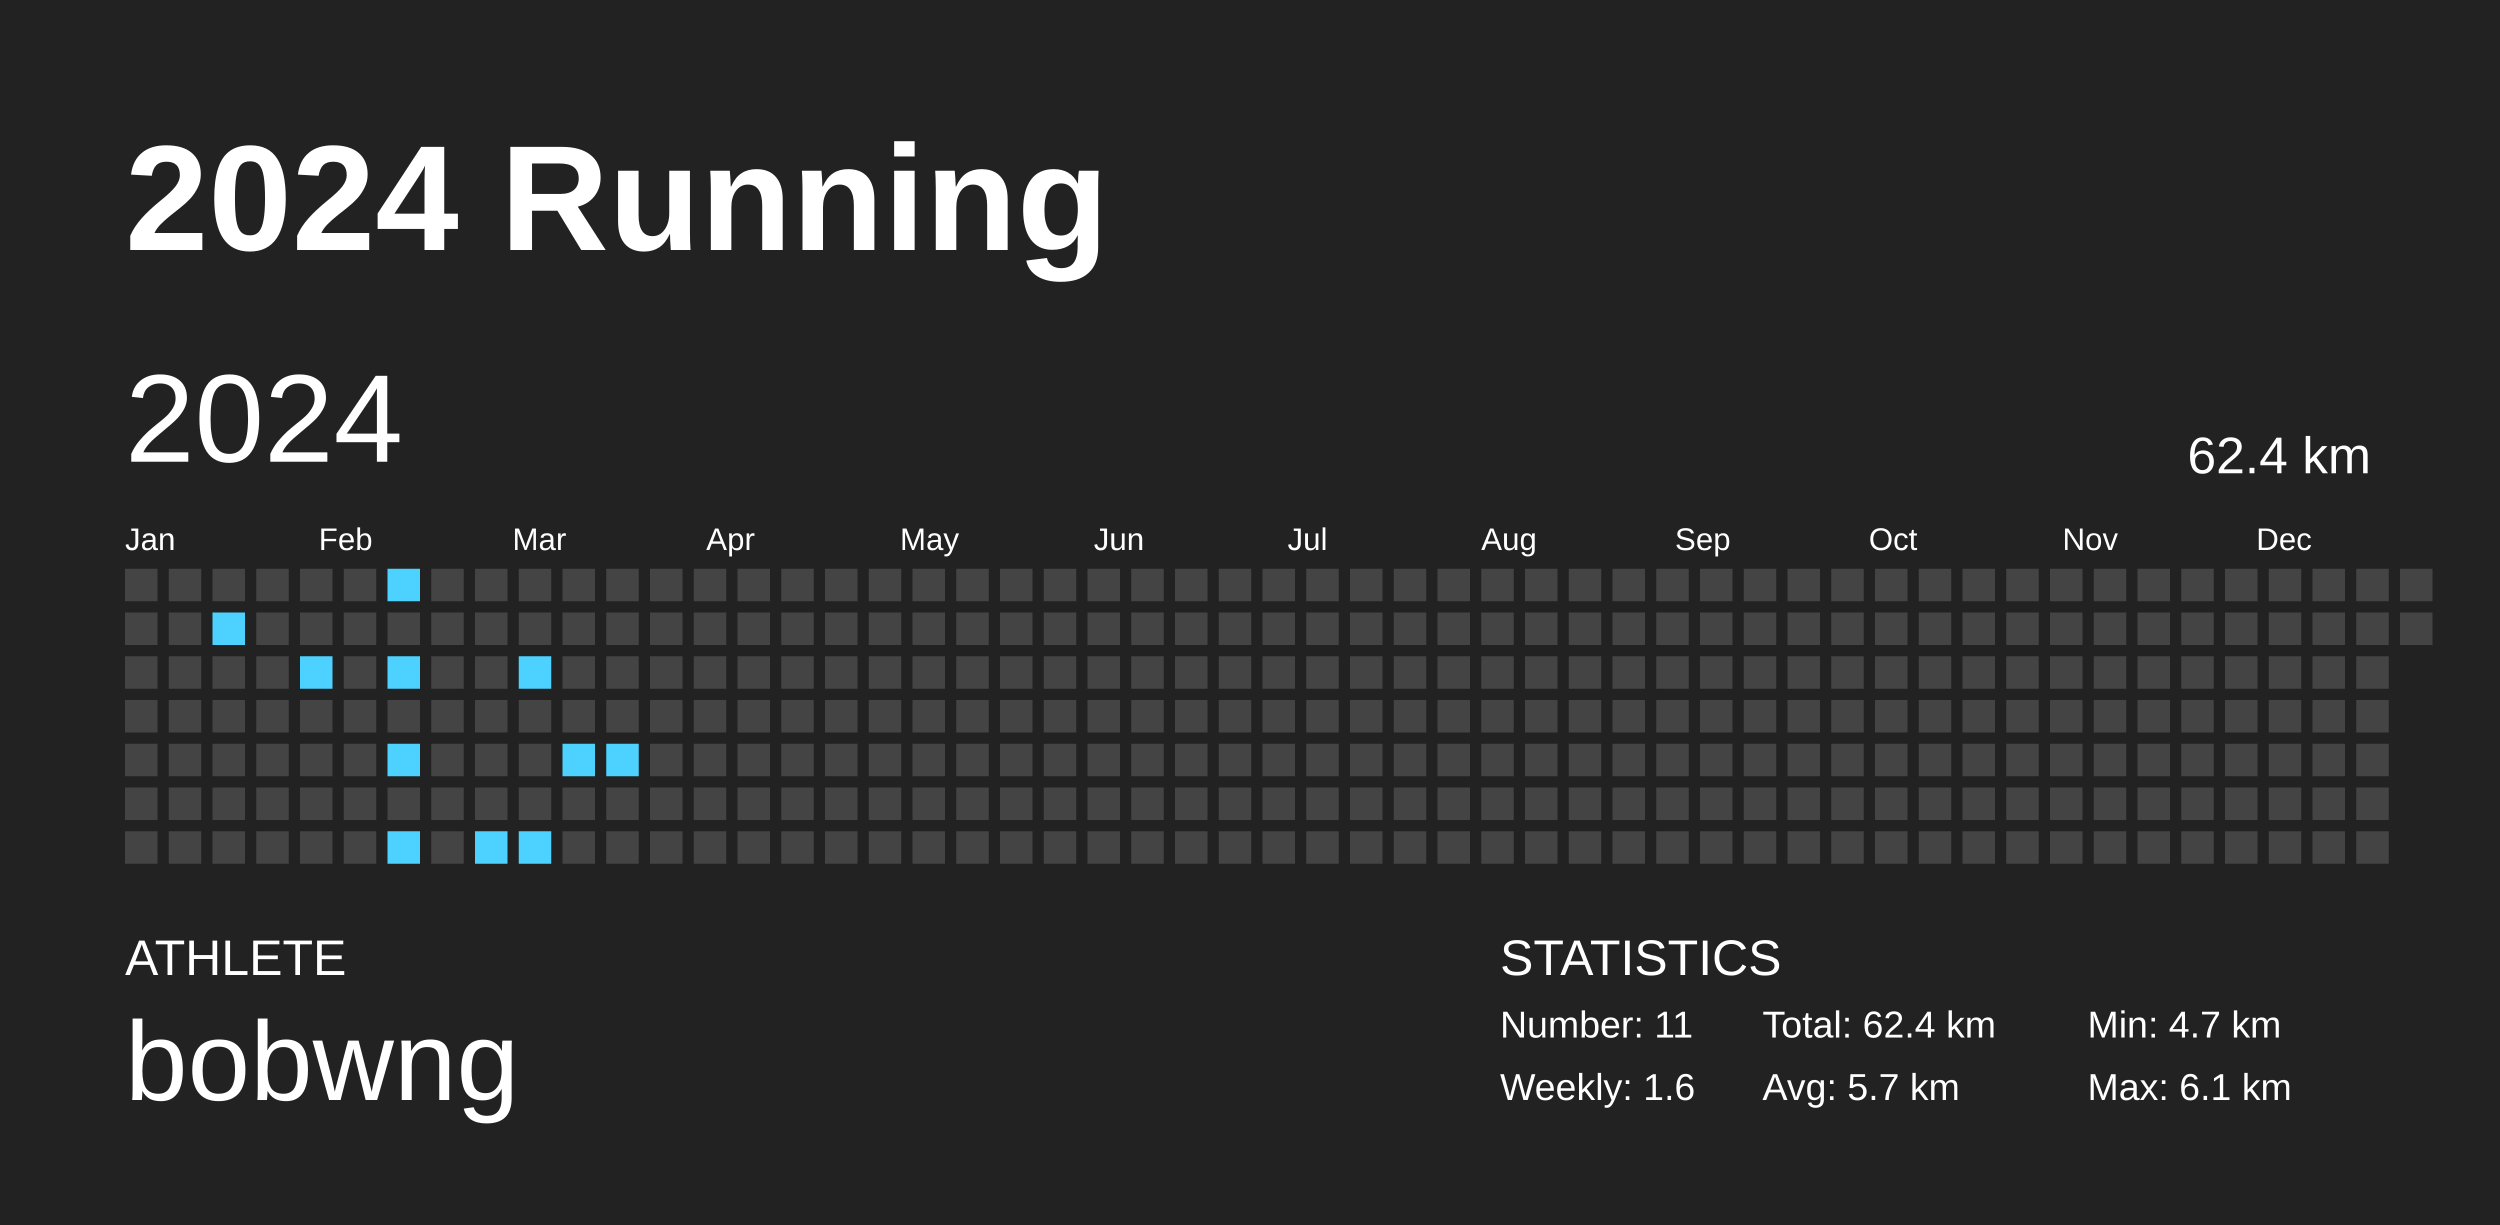
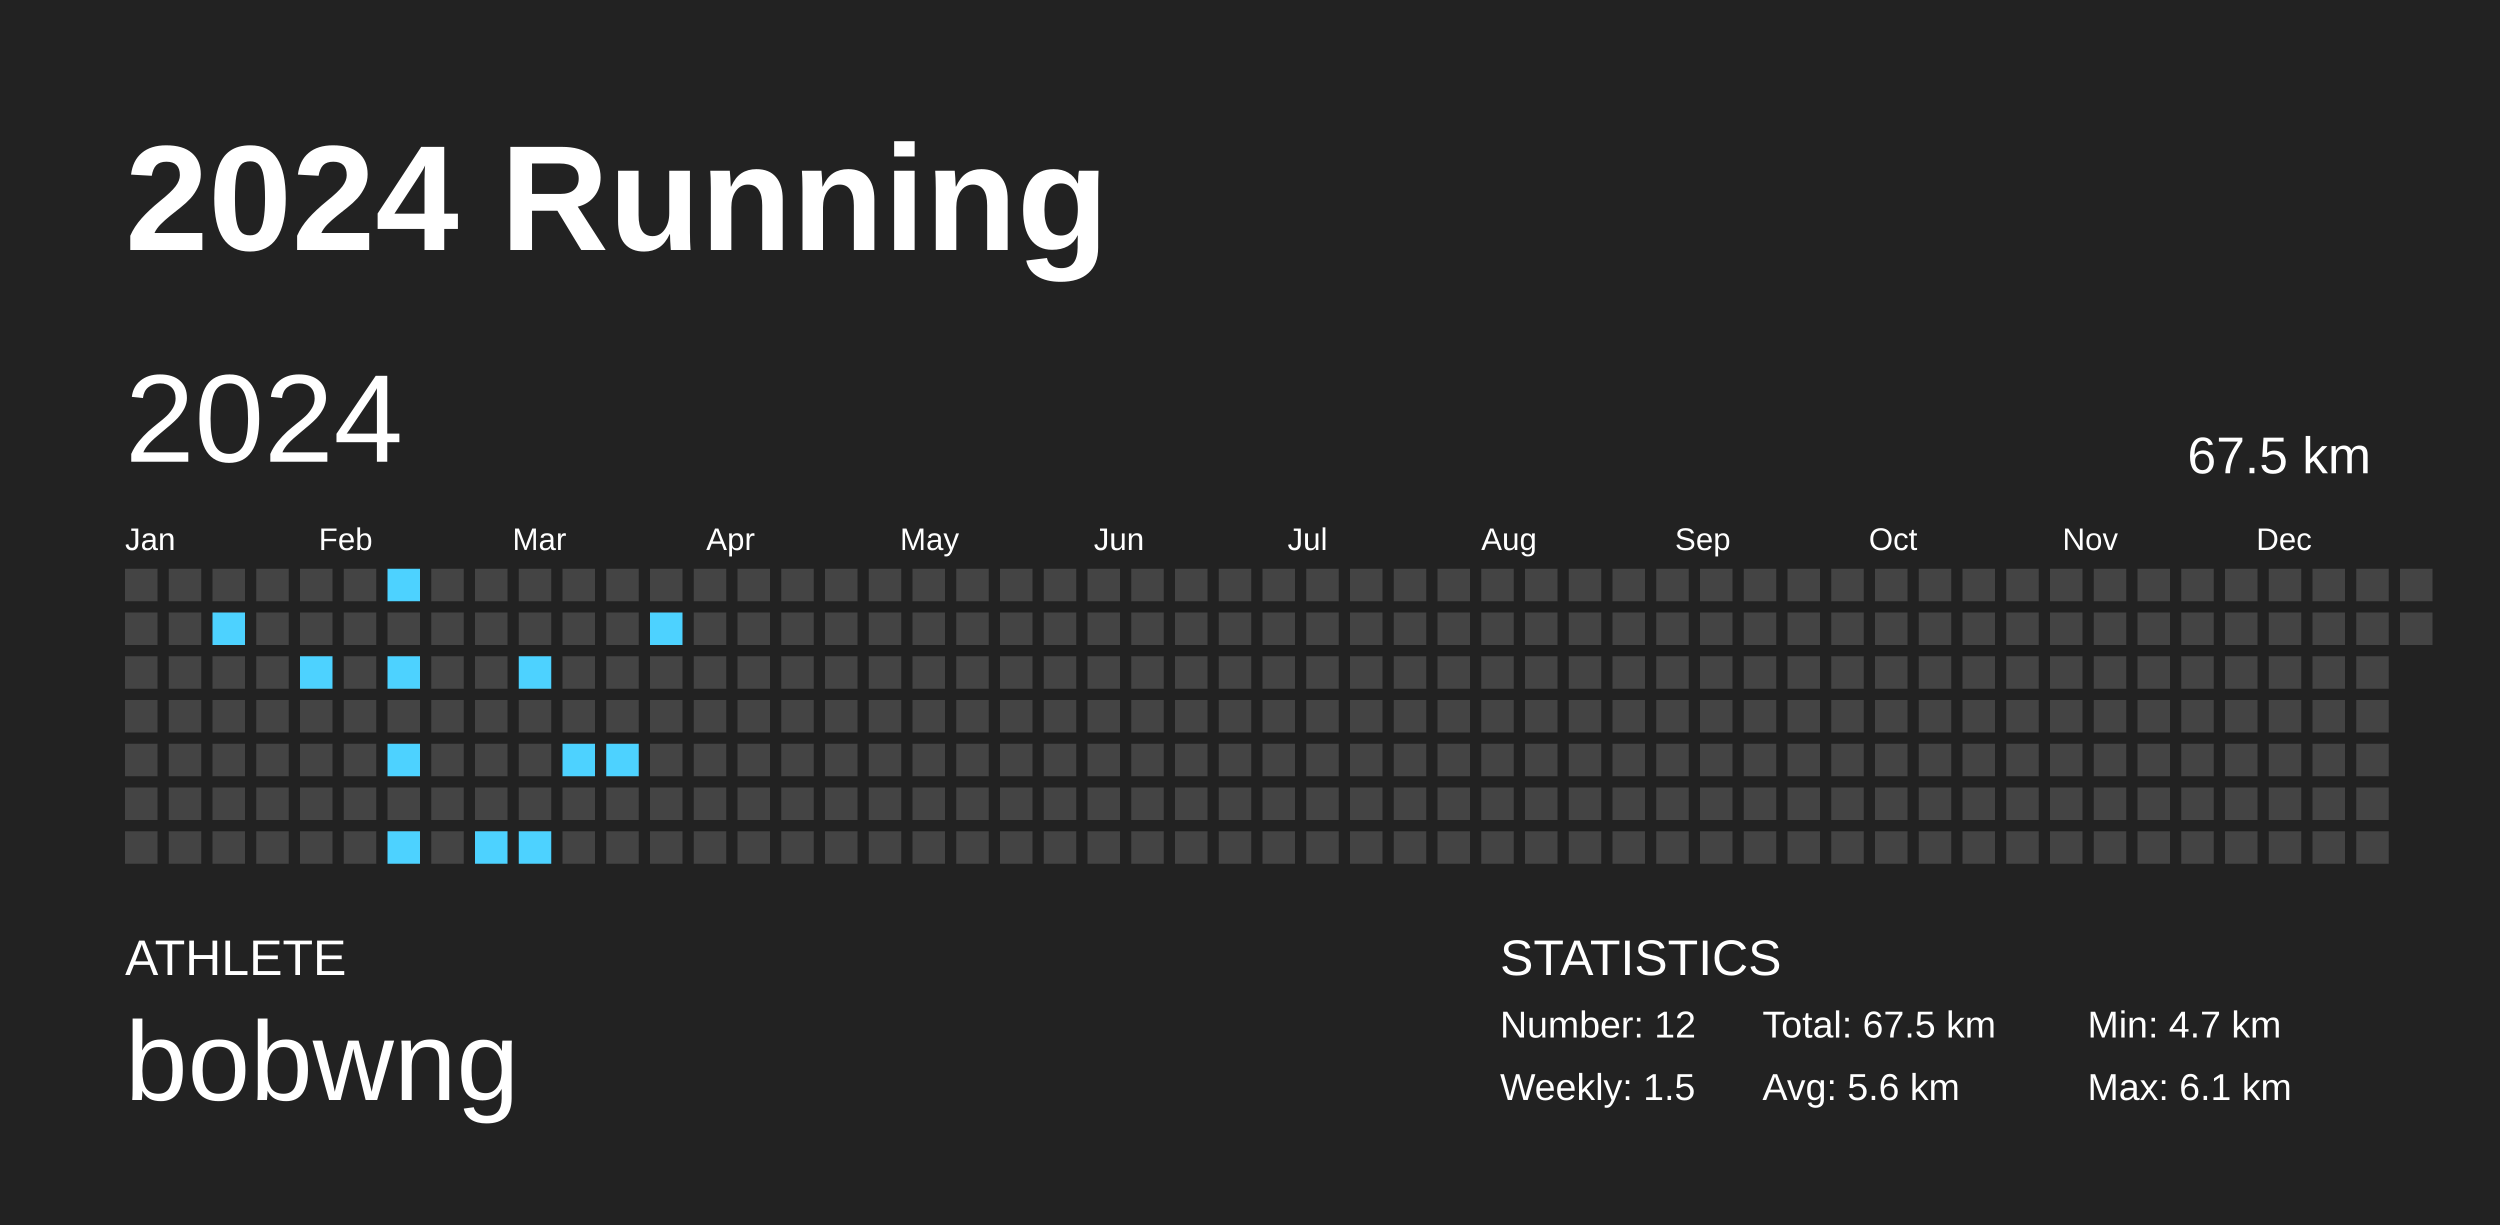
<svg xmlns="http://www.w3.org/2000/svg" baseProfile="full" height="98mm" version="1.1" viewBox="0,0,200,98" width="200mm">
  <defs />
  <rect fill="#222222" height="98" width="200" x="0" y="0" />
  <text fill="#FFFFFF" style="font-size:12px; font-family:Arial; font-weight:bold;" x="10" y="20">2024 Running</text>
  <text fill="#FFFFFF" style="font-size:4px; font-family:Arial" x="10" y="78">ATHLETE</text>
  <text fill="#FFFFFF" style="font-size:9px; font-family:Arial" x="10" y="88">bobwng</text>
  <text fill="#FFFFFF" style="font-size:4px; font-family:Arial" x="120" y="78">STATISTICS</text>
-   <text fill="#FFFFFF" style="font-size:3px; font-family:Arial" x="120" y="83">Number: 11</text>
-   <text fill="#FFFFFF" style="font-size:3px; font-family:Arial" x="120" y="88">Weekly: 1.6</text>
-   <text fill="#FFFFFF" style="font-size:3px; font-family:Arial" x="141" y="83">Total: 62.4 km</text>
-   <text fill="#FFFFFF" style="font-size:3px; font-family:Arial" x="141" y="88">Avg: 5.7 km</text>
+   <text fill="#FFFFFF" style="font-size:3px; font-family:Arial" x="120" y="83">Number: 12</text>
+   <text fill="#FFFFFF" style="font-size:3px; font-family:Arial" x="120" y="88">Weekly: 1.5</text>
+   <text fill="#FFFFFF" style="font-size:3px; font-family:Arial" x="141" y="83">Total: 67.5 km</text>
+   <text fill="#FFFFFF" style="font-size:3px; font-family:Arial" x="141" y="88">Avg: 5.6 km</text>
  <text fill="#FFFFFF" style="font-size:3px; font-family:Arial" x="167" y="83">Min: 4.7 km</text>
  <text fill="#FFFFFF" style="font-size:3px; font-family:Arial" x="167" y="88">Max: 6.1 km</text>
  <text dominant-baseline="hanging" fill="#FFFFFF" style="font-size:10.0px; font-family:Arial;" x="10" y="30">2024</text>
-   <text dominant-baseline="hanging" fill="#FFFFFF" style="font-size:4.125px; font-family:Arial;" x="175" y="35">62.4 km</text>
+   <text dominant-baseline="hanging" fill="#FFFFFF" style="font-size:4.125px; font-family:Arial;" x="175" y="35">67.5 km</text>
  <text fill="#FFFFFF" style="font-size:2.5px; font-family:Arial" x="10.0" y="44">Jan</text>
  <text fill="#FFFFFF" style="font-size:2.5px; font-family:Arial" x="25.5" y="44">Feb</text>
  <text fill="#FFFFFF" style="font-size:2.5px; font-family:Arial" x="41.0" y="44">Mar</text>
  <text fill="#FFFFFF" style="font-size:2.5px; font-family:Arial" x="56.5" y="44">Apr</text>
  <text fill="#FFFFFF" style="font-size:2.5px; font-family:Arial" x="72.0" y="44">May</text>
  <text fill="#FFFFFF" style="font-size:2.5px; font-family:Arial" x="87.5" y="44">Jun</text>
  <text fill="#FFFFFF" style="font-size:2.5px; font-family:Arial" x="103.0" y="44">Jul</text>
  <text fill="#FFFFFF" style="font-size:2.5px; font-family:Arial" x="118.5" y="44">Aug</text>
  <text fill="#FFFFFF" style="font-size:2.5px; font-family:Arial" x="134.0" y="44">Sep</text>
  <text fill="#FFFFFF" style="font-size:2.5px; font-family:Arial" x="149.5" y="44">Oct</text>
  <text fill="#FFFFFF" style="font-size:2.5px; font-family:Arial" x="165.0" y="44">Nov</text>
  <text fill="#FFFFFF" style="font-size:2.5px; font-family:Arial" x="180.5" y="44">Dec</text>
  <rect fill="#444444" height="2.6" width="2.6" x="10.0" y="45.5" />
  <rect fill="#444444" height="2.6" width="2.6" x="10.0" y="49.0" />
  <rect fill="#444444" height="2.6" width="2.6" x="10.0" y="52.5" />
  <rect fill="#444444" height="2.6" width="2.6" x="10.0" y="56.0" />
  <rect fill="#444444" height="2.6" width="2.6" x="10.0" y="59.5" />
  <rect fill="#444444" height="2.6" width="2.6" x="10.0" y="63.0" />
  <rect fill="#444444" height="2.6" width="2.6" x="10.0" y="66.5" />
  <rect fill="#444444" height="2.6" width="2.6" x="13.5" y="45.5" />
  <rect fill="#444444" height="2.6" width="2.6" x="13.5" y="49.0" />
  <rect fill="#444444" height="2.6" width="2.6" x="13.5" y="52.5" />
  <rect fill="#444444" height="2.6" width="2.6" x="13.5" y="56.0" />
  <rect fill="#444444" height="2.6" width="2.6" x="13.5" y="59.5" />
  <rect fill="#444444" height="2.6" width="2.6" x="13.5" y="63.0" />
  <rect fill="#444444" height="2.6" width="2.6" x="13.5" y="66.5" />
  <rect fill="#444444" height="2.6" width="2.6" x="17.0" y="45.5" />
  <rect fill="#4dd2ff" height="2.6" width="2.6" x="17.0" y="49.0" />
  <rect fill="#444444" height="2.6" width="2.6" x="17.0" y="52.5" />
  <rect fill="#444444" height="2.6" width="2.6" x="17.0" y="56.0" />
  <rect fill="#444444" height="2.6" width="2.6" x="17.0" y="59.5" />
  <rect fill="#444444" height="2.6" width="2.6" x="17.0" y="63.0" />
  <rect fill="#444444" height="2.6" width="2.6" x="17.0" y="66.5" />
  <rect fill="#444444" height="2.6" width="2.6" x="20.5" y="45.5" />
  <rect fill="#444444" height="2.6" width="2.6" x="20.5" y="49.0" />
  <rect fill="#444444" height="2.6" width="2.6" x="20.5" y="52.5" />
  <rect fill="#444444" height="2.6" width="2.6" x="20.5" y="56.0" />
  <rect fill="#444444" height="2.6" width="2.6" x="20.5" y="59.5" />
  <rect fill="#444444" height="2.6" width="2.6" x="20.5" y="63.0" />
  <rect fill="#444444" height="2.6" width="2.6" x="20.5" y="66.5" />
  <rect fill="#444444" height="2.6" width="2.6" x="24.0" y="45.5" />
  <rect fill="#444444" height="2.6" width="2.6" x="24.0" y="49.0" />
  <rect fill="#4dd2ff" height="2.6" width="2.6" x="24.0" y="52.5" />
  <rect fill="#444444" height="2.6" width="2.6" x="24.0" y="56.0" />
  <rect fill="#444444" height="2.6" width="2.6" x="24.0" y="59.5" />
  <rect fill="#444444" height="2.6" width="2.6" x="24.0" y="63.0" />
  <rect fill="#444444" height="2.6" width="2.6" x="24.0" y="66.5" />
  <rect fill="#444444" height="2.6" width="2.6" x="27.5" y="45.5" />
  <rect fill="#444444" height="2.6" width="2.6" x="27.5" y="49.0" />
  <rect fill="#444444" height="2.6" width="2.6" x="27.5" y="52.5" />
  <rect fill="#444444" height="2.6" width="2.6" x="27.5" y="56.0" />
  <rect fill="#444444" height="2.6" width="2.6" x="27.5" y="59.5" />
  <rect fill="#444444" height="2.6" width="2.6" x="27.5" y="63.0" />
  <rect fill="#444444" height="2.6" width="2.6" x="27.5" y="66.5" />
  <rect fill="#4dd2ff" height="2.6" width="2.6" x="31.0" y="45.5" />
  <rect fill="#444444" height="2.6" width="2.6" x="31.0" y="49.0" />
  <rect fill="#4dd2ff" height="2.6" width="2.6" x="31.0" y="52.5" />
  <rect fill="#444444" height="2.6" width="2.6" x="31.0" y="56.0" />
  <rect fill="#4dd2ff" height="2.6" width="2.6" x="31.0" y="59.5" />
  <rect fill="#444444" height="2.6" width="2.6" x="31.0" y="63.0" />
  <rect fill="#4dd2ff" height="2.6" width="2.6" x="31.0" y="66.5" />
  <rect fill="#444444" height="2.6" width="2.6" x="34.5" y="45.5" />
  <rect fill="#444444" height="2.6" width="2.6" x="34.5" y="49.0" />
  <rect fill="#444444" height="2.6" width="2.6" x="34.5" y="52.5" />
  <rect fill="#444444" height="2.6" width="2.6" x="34.5" y="56.0" />
  <rect fill="#444444" height="2.6" width="2.6" x="34.5" y="59.5" />
  <rect fill="#444444" height="2.6" width="2.6" x="34.5" y="63.0" />
  <rect fill="#444444" height="2.6" width="2.6" x="34.5" y="66.5" />
  <rect fill="#444444" height="2.6" width="2.6" x="38.0" y="45.5" />
  <rect fill="#444444" height="2.6" width="2.6" x="38.0" y="49.0" />
  <rect fill="#444444" height="2.6" width="2.6" x="38.0" y="52.5" />
  <rect fill="#444444" height="2.6" width="2.6" x="38.0" y="56.0" />
  <rect fill="#444444" height="2.6" width="2.6" x="38.0" y="59.5" />
  <rect fill="#444444" height="2.6" width="2.6" x="38.0" y="63.0" />
  <rect fill="#4dd2ff" height="2.6" width="2.6" x="38.0" y="66.5" />
  <rect fill="#444444" height="2.6" width="2.6" x="41.5" y="45.5" />
  <rect fill="#444444" height="2.6" width="2.6" x="41.5" y="49.0" />
  <rect fill="#4dd2ff" height="2.6" width="2.6" x="41.5" y="52.5" />
  <rect fill="#444444" height="2.6" width="2.6" x="41.5" y="56.0" />
  <rect fill="#444444" height="2.6" width="2.6" x="41.5" y="59.5" />
  <rect fill="#444444" height="2.6" width="2.6" x="41.5" y="63.0" />
  <rect fill="#4dd2ff" height="2.6" width="2.6" x="41.5" y="66.5" />
  <rect fill="#444444" height="2.6" width="2.6" x="45.0" y="45.5" />
  <rect fill="#444444" height="2.6" width="2.6" x="45.0" y="49.0" />
  <rect fill="#444444" height="2.6" width="2.6" x="45.0" y="52.5" />
  <rect fill="#444444" height="2.6" width="2.6" x="45.0" y="56.0" />
  <rect fill="#4dd2ff" height="2.6" width="2.6" x="45.0" y="59.5" />
  <rect fill="#444444" height="2.6" width="2.6" x="45.0" y="63.0" />
  <rect fill="#444444" height="2.6" width="2.6" x="45.0" y="66.5" />
  <rect fill="#444444" height="2.6" width="2.6" x="48.5" y="45.5" />
  <rect fill="#444444" height="2.6" width="2.6" x="48.5" y="49.0" />
  <rect fill="#444444" height="2.6" width="2.6" x="48.5" y="52.5" />
  <rect fill="#444444" height="2.6" width="2.6" x="48.5" y="56.0" />
  <rect fill="#4dd2ff" height="2.6" width="2.6" x="48.5" y="59.5" />
  <rect fill="#444444" height="2.6" width="2.6" x="48.5" y="63.0" />
  <rect fill="#444444" height="2.6" width="2.6" x="48.5" y="66.5" />
  <rect fill="#444444" height="2.6" width="2.6" x="52.0" y="45.5" />
-   <rect fill="#444444" height="2.6" width="2.6" x="52.0" y="49.0" />
+   <rect fill="#4dd2ff" height="2.6" width="2.6" x="52.0" y="49.0" />
  <rect fill="#444444" height="2.6" width="2.6" x="52.0" y="52.5" />
  <rect fill="#444444" height="2.6" width="2.6" x="52.0" y="56.0" />
  <rect fill="#444444" height="2.6" width="2.6" x="52.0" y="59.5" />
  <rect fill="#444444" height="2.6" width="2.6" x="52.0" y="63.0" />
  <rect fill="#444444" height="2.6" width="2.6" x="52.0" y="66.5" />
  <rect fill="#444444" height="2.6" width="2.6" x="55.5" y="45.5" />
  <rect fill="#444444" height="2.6" width="2.6" x="55.5" y="49.0" />
  <rect fill="#444444" height="2.6" width="2.6" x="55.5" y="52.5" />
  <rect fill="#444444" height="2.6" width="2.6" x="55.5" y="56.0" />
  <rect fill="#444444" height="2.6" width="2.6" x="55.5" y="59.5" />
  <rect fill="#444444" height="2.6" width="2.6" x="55.5" y="63.0" />
  <rect fill="#444444" height="2.6" width="2.6" x="55.5" y="66.5" />
  <rect fill="#444444" height="2.6" width="2.6" x="59.0" y="45.5" />
  <rect fill="#444444" height="2.6" width="2.6" x="59.0" y="49.0" />
  <rect fill="#444444" height="2.6" width="2.6" x="59.0" y="52.5" />
  <rect fill="#444444" height="2.6" width="2.6" x="59.0" y="56.0" />
  <rect fill="#444444" height="2.6" width="2.6" x="59.0" y="59.5" />
  <rect fill="#444444" height="2.6" width="2.6" x="59.0" y="63.0" />
  <rect fill="#444444" height="2.6" width="2.6" x="59.0" y="66.5" />
  <rect fill="#444444" height="2.6" width="2.6" x="62.5" y="45.5" />
  <rect fill="#444444" height="2.6" width="2.6" x="62.5" y="49.0" />
  <rect fill="#444444" height="2.6" width="2.6" x="62.5" y="52.5" />
  <rect fill="#444444" height="2.6" width="2.6" x="62.5" y="56.0" />
  <rect fill="#444444" height="2.6" width="2.6" x="62.5" y="59.5" />
  <rect fill="#444444" height="2.6" width="2.6" x="62.5" y="63.0" />
  <rect fill="#444444" height="2.6" width="2.6" x="62.5" y="66.5" />
  <rect fill="#444444" height="2.6" width="2.6" x="66.0" y="45.5" />
  <rect fill="#444444" height="2.6" width="2.6" x="66.0" y="49.0" />
  <rect fill="#444444" height="2.6" width="2.6" x="66.0" y="52.5" />
  <rect fill="#444444" height="2.6" width="2.6" x="66.0" y="56.0" />
  <rect fill="#444444" height="2.6" width="2.6" x="66.0" y="59.5" />
  <rect fill="#444444" height="2.6" width="2.6" x="66.0" y="63.0" />
  <rect fill="#444444" height="2.6" width="2.6" x="66.0" y="66.5" />
  <rect fill="#444444" height="2.6" width="2.6" x="69.5" y="45.5" />
  <rect fill="#444444" height="2.6" width="2.6" x="69.5" y="49.0" />
  <rect fill="#444444" height="2.6" width="2.6" x="69.5" y="52.5" />
  <rect fill="#444444" height="2.6" width="2.6" x="69.5" y="56.0" />
  <rect fill="#444444" height="2.6" width="2.6" x="69.5" y="59.5" />
  <rect fill="#444444" height="2.6" width="2.6" x="69.5" y="63.0" />
  <rect fill="#444444" height="2.6" width="2.6" x="69.5" y="66.5" />
  <rect fill="#444444" height="2.6" width="2.6" x="73.0" y="45.5" />
  <rect fill="#444444" height="2.6" width="2.6" x="73.0" y="49.0" />
  <rect fill="#444444" height="2.6" width="2.6" x="73.0" y="52.5" />
  <rect fill="#444444" height="2.6" width="2.6" x="73.0" y="56.0" />
  <rect fill="#444444" height="2.6" width="2.6" x="73.0" y="59.5" />
  <rect fill="#444444" height="2.6" width="2.6" x="73.0" y="63.0" />
  <rect fill="#444444" height="2.6" width="2.6" x="73.0" y="66.5" />
  <rect fill="#444444" height="2.6" width="2.6" x="76.5" y="45.5" />
  <rect fill="#444444" height="2.6" width="2.6" x="76.5" y="49.0" />
  <rect fill="#444444" height="2.6" width="2.6" x="76.5" y="52.5" />
  <rect fill="#444444" height="2.6" width="2.6" x="76.5" y="56.0" />
  <rect fill="#444444" height="2.6" width="2.6" x="76.5" y="59.5" />
  <rect fill="#444444" height="2.6" width="2.6" x="76.5" y="63.0" />
  <rect fill="#444444" height="2.6" width="2.6" x="76.5" y="66.5" />
  <rect fill="#444444" height="2.6" width="2.6" x="80.0" y="45.5" />
  <rect fill="#444444" height="2.6" width="2.6" x="80.0" y="49.0" />
  <rect fill="#444444" height="2.6" width="2.6" x="80.0" y="52.5" />
  <rect fill="#444444" height="2.6" width="2.6" x="80.0" y="56.0" />
  <rect fill="#444444" height="2.6" width="2.6" x="80.0" y="59.5" />
  <rect fill="#444444" height="2.6" width="2.6" x="80.0" y="63.0" />
  <rect fill="#444444" height="2.6" width="2.6" x="80.0" y="66.5" />
  <rect fill="#444444" height="2.6" width="2.6" x="83.5" y="45.5" />
  <rect fill="#444444" height="2.6" width="2.6" x="83.5" y="49.0" />
  <rect fill="#444444" height="2.6" width="2.6" x="83.5" y="52.5" />
  <rect fill="#444444" height="2.6" width="2.6" x="83.5" y="56.0" />
  <rect fill="#444444" height="2.6" width="2.6" x="83.5" y="59.5" />
  <rect fill="#444444" height="2.6" width="2.6" x="83.5" y="63.0" />
  <rect fill="#444444" height="2.6" width="2.6" x="83.5" y="66.5" />
  <rect fill="#444444" height="2.6" width="2.6" x="87.0" y="45.5" />
  <rect fill="#444444" height="2.6" width="2.6" x="87.0" y="49.0" />
  <rect fill="#444444" height="2.6" width="2.6" x="87.0" y="52.5" />
  <rect fill="#444444" height="2.6" width="2.6" x="87.0" y="56.0" />
  <rect fill="#444444" height="2.6" width="2.6" x="87.0" y="59.5" />
  <rect fill="#444444" height="2.6" width="2.6" x="87.0" y="63.0" />
  <rect fill="#444444" height="2.6" width="2.6" x="87.0" y="66.5" />
  <rect fill="#444444" height="2.6" width="2.6" x="90.5" y="45.5" />
  <rect fill="#444444" height="2.6" width="2.6" x="90.5" y="49.0" />
  <rect fill="#444444" height="2.6" width="2.6" x="90.5" y="52.5" />
  <rect fill="#444444" height="2.6" width="2.6" x="90.5" y="56.0" />
  <rect fill="#444444" height="2.6" width="2.6" x="90.5" y="59.5" />
  <rect fill="#444444" height="2.6" width="2.6" x="90.5" y="63.0" />
  <rect fill="#444444" height="2.6" width="2.6" x="90.5" y="66.5" />
  <rect fill="#444444" height="2.6" width="2.6" x="94.0" y="45.5" />
  <rect fill="#444444" height="2.6" width="2.6" x="94.0" y="49.0" />
  <rect fill="#444444" height="2.6" width="2.6" x="94.0" y="52.5" />
  <rect fill="#444444" height="2.6" width="2.6" x="94.0" y="56.0" />
  <rect fill="#444444" height="2.6" width="2.6" x="94.0" y="59.5" />
  <rect fill="#444444" height="2.6" width="2.6" x="94.0" y="63.0" />
  <rect fill="#444444" height="2.6" width="2.6" x="94.0" y="66.5" />
  <rect fill="#444444" height="2.6" width="2.6" x="97.5" y="45.5" />
  <rect fill="#444444" height="2.6" width="2.6" x="97.5" y="49.0" />
  <rect fill="#444444" height="2.6" width="2.6" x="97.5" y="52.5" />
  <rect fill="#444444" height="2.6" width="2.6" x="97.5" y="56.0" />
  <rect fill="#444444" height="2.6" width="2.6" x="97.5" y="59.5" />
  <rect fill="#444444" height="2.6" width="2.6" x="97.5" y="63.0" />
  <rect fill="#444444" height="2.6" width="2.6" x="97.5" y="66.5" />
  <rect fill="#444444" height="2.6" width="2.6" x="101.0" y="45.5" />
  <rect fill="#444444" height="2.6" width="2.6" x="101.0" y="49.0" />
  <rect fill="#444444" height="2.6" width="2.6" x="101.0" y="52.5" />
  <rect fill="#444444" height="2.6" width="2.6" x="101.0" y="56.0" />
  <rect fill="#444444" height="2.6" width="2.6" x="101.0" y="59.5" />
  <rect fill="#444444" height="2.6" width="2.6" x="101.0" y="63.0" />
  <rect fill="#444444" height="2.6" width="2.6" x="101.0" y="66.5" />
  <rect fill="#444444" height="2.6" width="2.6" x="104.5" y="45.5" />
  <rect fill="#444444" height="2.6" width="2.6" x="104.5" y="49.0" />
  <rect fill="#444444" height="2.6" width="2.6" x="104.5" y="52.5" />
  <rect fill="#444444" height="2.6" width="2.6" x="104.5" y="56.0" />
  <rect fill="#444444" height="2.6" width="2.6" x="104.5" y="59.5" />
  <rect fill="#444444" height="2.6" width="2.6" x="104.5" y="63.0" />
  <rect fill="#444444" height="2.6" width="2.6" x="104.5" y="66.5" />
  <rect fill="#444444" height="2.6" width="2.6" x="108.0" y="45.5" />
  <rect fill="#444444" height="2.6" width="2.6" x="108.0" y="49.0" />
  <rect fill="#444444" height="2.6" width="2.6" x="108.0" y="52.5" />
  <rect fill="#444444" height="2.6" width="2.6" x="108.0" y="56.0" />
  <rect fill="#444444" height="2.6" width="2.6" x="108.0" y="59.5" />
  <rect fill="#444444" height="2.6" width="2.6" x="108.0" y="63.0" />
  <rect fill="#444444" height="2.6" width="2.6" x="108.0" y="66.5" />
  <rect fill="#444444" height="2.6" width="2.6" x="111.5" y="45.5" />
  <rect fill="#444444" height="2.6" width="2.6" x="111.5" y="49.0" />
  <rect fill="#444444" height="2.6" width="2.6" x="111.5" y="52.5" />
  <rect fill="#444444" height="2.6" width="2.6" x="111.5" y="56.0" />
  <rect fill="#444444" height="2.6" width="2.6" x="111.5" y="59.5" />
  <rect fill="#444444" height="2.6" width="2.6" x="111.5" y="63.0" />
  <rect fill="#444444" height="2.6" width="2.6" x="111.5" y="66.5" />
  <rect fill="#444444" height="2.6" width="2.6" x="115.0" y="45.5" />
  <rect fill="#444444" height="2.6" width="2.6" x="115.0" y="49.0" />
  <rect fill="#444444" height="2.6" width="2.6" x="115.0" y="52.5" />
  <rect fill="#444444" height="2.6" width="2.6" x="115.0" y="56.0" />
  <rect fill="#444444" height="2.6" width="2.6" x="115.0" y="59.5" />
  <rect fill="#444444" height="2.6" width="2.6" x="115.0" y="63.0" />
  <rect fill="#444444" height="2.6" width="2.6" x="115.0" y="66.5" />
  <rect fill="#444444" height="2.6" width="2.6" x="118.5" y="45.5" />
  <rect fill="#444444" height="2.6" width="2.6" x="118.5" y="49.0" />
  <rect fill="#444444" height="2.6" width="2.6" x="118.5" y="52.5" />
  <rect fill="#444444" height="2.6" width="2.6" x="118.5" y="56.0" />
  <rect fill="#444444" height="2.6" width="2.6" x="118.5" y="59.5" />
  <rect fill="#444444" height="2.6" width="2.6" x="118.5" y="63.0" />
  <rect fill="#444444" height="2.6" width="2.6" x="118.5" y="66.5" />
  <rect fill="#444444" height="2.6" width="2.6" x="122.0" y="45.5" />
  <rect fill="#444444" height="2.6" width="2.6" x="122.0" y="49.0" />
  <rect fill="#444444" height="2.6" width="2.6" x="122.0" y="52.5" />
  <rect fill="#444444" height="2.6" width="2.6" x="122.0" y="56.0" />
  <rect fill="#444444" height="2.6" width="2.6" x="122.0" y="59.5" />
  <rect fill="#444444" height="2.6" width="2.6" x="122.0" y="63.0" />
  <rect fill="#444444" height="2.6" width="2.6" x="122.0" y="66.5" />
  <rect fill="#444444" height="2.6" width="2.6" x="125.5" y="45.5" />
  <rect fill="#444444" height="2.6" width="2.6" x="125.5" y="49.0" />
  <rect fill="#444444" height="2.6" width="2.6" x="125.5" y="52.5" />
  <rect fill="#444444" height="2.6" width="2.6" x="125.5" y="56.0" />
  <rect fill="#444444" height="2.6" width="2.6" x="125.5" y="59.5" />
  <rect fill="#444444" height="2.6" width="2.6" x="125.5" y="63.0" />
  <rect fill="#444444" height="2.6" width="2.6" x="125.5" y="66.5" />
  <rect fill="#444444" height="2.6" width="2.6" x="129.0" y="45.5" />
  <rect fill="#444444" height="2.6" width="2.6" x="129.0" y="49.0" />
  <rect fill="#444444" height="2.6" width="2.6" x="129.0" y="52.5" />
  <rect fill="#444444" height="2.6" width="2.6" x="129.0" y="56.0" />
  <rect fill="#444444" height="2.6" width="2.6" x="129.0" y="59.5" />
  <rect fill="#444444" height="2.6" width="2.6" x="129.0" y="63.0" />
  <rect fill="#444444" height="2.6" width="2.6" x="129.0" y="66.5" />
  <rect fill="#444444" height="2.6" width="2.6" x="132.5" y="45.5" />
  <rect fill="#444444" height="2.6" width="2.6" x="132.5" y="49.0" />
  <rect fill="#444444" height="2.6" width="2.6" x="132.5" y="52.5" />
  <rect fill="#444444" height="2.6" width="2.6" x="132.5" y="56.0" />
  <rect fill="#444444" height="2.6" width="2.6" x="132.5" y="59.5" />
  <rect fill="#444444" height="2.6" width="2.6" x="132.5" y="63.0" />
  <rect fill="#444444" height="2.6" width="2.6" x="132.5" y="66.5" />
  <rect fill="#444444" height="2.6" width="2.6" x="136.0" y="45.5" />
  <rect fill="#444444" height="2.6" width="2.6" x="136.0" y="49.0" />
  <rect fill="#444444" height="2.6" width="2.6" x="136.0" y="52.5" />
  <rect fill="#444444" height="2.6" width="2.6" x="136.0" y="56.0" />
  <rect fill="#444444" height="2.6" width="2.6" x="136.0" y="59.5" />
  <rect fill="#444444" height="2.6" width="2.6" x="136.0" y="63.0" />
  <rect fill="#444444" height="2.6" width="2.6" x="136.0" y="66.5" />
  <rect fill="#444444" height="2.6" width="2.6" x="139.5" y="45.5" />
  <rect fill="#444444" height="2.6" width="2.6" x="139.5" y="49.0" />
  <rect fill="#444444" height="2.6" width="2.6" x="139.5" y="52.5" />
  <rect fill="#444444" height="2.6" width="2.6" x="139.5" y="56.0" />
  <rect fill="#444444" height="2.6" width="2.6" x="139.5" y="59.5" />
  <rect fill="#444444" height="2.6" width="2.6" x="139.5" y="63.0" />
  <rect fill="#444444" height="2.6" width="2.6" x="139.5" y="66.5" />
  <rect fill="#444444" height="2.6" width="2.6" x="143.0" y="45.5" />
  <rect fill="#444444" height="2.6" width="2.6" x="143.0" y="49.0" />
  <rect fill="#444444" height="2.6" width="2.6" x="143.0" y="52.5" />
  <rect fill="#444444" height="2.6" width="2.6" x="143.0" y="56.0" />
  <rect fill="#444444" height="2.6" width="2.6" x="143.0" y="59.5" />
  <rect fill="#444444" height="2.6" width="2.6" x="143.0" y="63.0" />
  <rect fill="#444444" height="2.6" width="2.6" x="143.0" y="66.5" />
  <rect fill="#444444" height="2.6" width="2.6" x="146.5" y="45.5" />
  <rect fill="#444444" height="2.6" width="2.6" x="146.5" y="49.0" />
  <rect fill="#444444" height="2.6" width="2.6" x="146.5" y="52.5" />
  <rect fill="#444444" height="2.6" width="2.6" x="146.5" y="56.0" />
  <rect fill="#444444" height="2.6" width="2.6" x="146.5" y="59.5" />
  <rect fill="#444444" height="2.6" width="2.6" x="146.5" y="63.0" />
  <rect fill="#444444" height="2.6" width="2.6" x="146.5" y="66.5" />
  <rect fill="#444444" height="2.6" width="2.6" x="150.0" y="45.5" />
  <rect fill="#444444" height="2.6" width="2.6" x="150.0" y="49.0" />
  <rect fill="#444444" height="2.6" width="2.6" x="150.0" y="52.5" />
  <rect fill="#444444" height="2.6" width="2.6" x="150.0" y="56.0" />
  <rect fill="#444444" height="2.6" width="2.6" x="150.0" y="59.5" />
  <rect fill="#444444" height="2.6" width="2.6" x="150.0" y="63.0" />
  <rect fill="#444444" height="2.6" width="2.6" x="150.0" y="66.5" />
  <rect fill="#444444" height="2.6" width="2.6" x="153.5" y="45.5" />
  <rect fill="#444444" height="2.6" width="2.6" x="153.5" y="49.0" />
  <rect fill="#444444" height="2.6" width="2.6" x="153.5" y="52.5" />
  <rect fill="#444444" height="2.6" width="2.6" x="153.5" y="56.0" />
  <rect fill="#444444" height="2.6" width="2.6" x="153.5" y="59.5" />
  <rect fill="#444444" height="2.6" width="2.6" x="153.5" y="63.0" />
  <rect fill="#444444" height="2.6" width="2.6" x="153.5" y="66.5" />
  <rect fill="#444444" height="2.6" width="2.6" x="157.0" y="45.5" />
  <rect fill="#444444" height="2.6" width="2.6" x="157.0" y="49.0" />
  <rect fill="#444444" height="2.6" width="2.6" x="157.0" y="52.5" />
  <rect fill="#444444" height="2.6" width="2.6" x="157.0" y="56.0" />
  <rect fill="#444444" height="2.6" width="2.6" x="157.0" y="59.5" />
  <rect fill="#444444" height="2.6" width="2.6" x="157.0" y="63.0" />
  <rect fill="#444444" height="2.6" width="2.6" x="157.0" y="66.5" />
  <rect fill="#444444" height="2.6" width="2.6" x="160.5" y="45.5" />
  <rect fill="#444444" height="2.6" width="2.6" x="160.5" y="49.0" />
  <rect fill="#444444" height="2.6" width="2.6" x="160.5" y="52.5" />
  <rect fill="#444444" height="2.6" width="2.6" x="160.5" y="56.0" />
  <rect fill="#444444" height="2.6" width="2.6" x="160.5" y="59.5" />
  <rect fill="#444444" height="2.6" width="2.6" x="160.5" y="63.0" />
  <rect fill="#444444" height="2.6" width="2.6" x="160.5" y="66.5" />
  <rect fill="#444444" height="2.6" width="2.6" x="164.0" y="45.5" />
  <rect fill="#444444" height="2.6" width="2.6" x="164.0" y="49.0" />
  <rect fill="#444444" height="2.6" width="2.6" x="164.0" y="52.5" />
  <rect fill="#444444" height="2.6" width="2.6" x="164.0" y="56.0" />
  <rect fill="#444444" height="2.6" width="2.6" x="164.0" y="59.5" />
  <rect fill="#444444" height="2.6" width="2.6" x="164.0" y="63.0" />
  <rect fill="#444444" height="2.6" width="2.6" x="164.0" y="66.5" />
  <rect fill="#444444" height="2.6" width="2.6" x="167.5" y="45.5" />
  <rect fill="#444444" height="2.6" width="2.6" x="167.5" y="49.0" />
  <rect fill="#444444" height="2.6" width="2.6" x="167.5" y="52.5" />
  <rect fill="#444444" height="2.6" width="2.6" x="167.5" y="56.0" />
  <rect fill="#444444" height="2.6" width="2.6" x="167.5" y="59.5" />
  <rect fill="#444444" height="2.6" width="2.6" x="167.5" y="63.0" />
  <rect fill="#444444" height="2.6" width="2.6" x="167.5" y="66.5" />
  <rect fill="#444444" height="2.6" width="2.6" x="171.0" y="45.5" />
  <rect fill="#444444" height="2.6" width="2.6" x="171.0" y="49.0" />
  <rect fill="#444444" height="2.6" width="2.6" x="171.0" y="52.5" />
  <rect fill="#444444" height="2.6" width="2.6" x="171.0" y="56.0" />
  <rect fill="#444444" height="2.6" width="2.6" x="171.0" y="59.5" />
  <rect fill="#444444" height="2.6" width="2.6" x="171.0" y="63.0" />
  <rect fill="#444444" height="2.6" width="2.6" x="171.0" y="66.5" />
  <rect fill="#444444" height="2.6" width="2.6" x="174.5" y="45.5" />
  <rect fill="#444444" height="2.6" width="2.6" x="174.5" y="49.0" />
  <rect fill="#444444" height="2.6" width="2.6" x="174.5" y="52.5" />
  <rect fill="#444444" height="2.6" width="2.6" x="174.5" y="56.0" />
  <rect fill="#444444" height="2.6" width="2.6" x="174.5" y="59.5" />
  <rect fill="#444444" height="2.6" width="2.6" x="174.5" y="63.0" />
  <rect fill="#444444" height="2.6" width="2.6" x="174.5" y="66.5" />
  <rect fill="#444444" height="2.6" width="2.6" x="178.0" y="45.5" />
  <rect fill="#444444" height="2.6" width="2.6" x="178.0" y="49.0" />
  <rect fill="#444444" height="2.6" width="2.6" x="178.0" y="52.5" />
  <rect fill="#444444" height="2.6" width="2.6" x="178.0" y="56.0" />
  <rect fill="#444444" height="2.6" width="2.6" x="178.0" y="59.5" />
  <rect fill="#444444" height="2.6" width="2.6" x="178.0" y="63.0" />
  <rect fill="#444444" height="2.6" width="2.6" x="178.0" y="66.5" />
  <rect fill="#444444" height="2.6" width="2.6" x="181.5" y="45.5" />
  <rect fill="#444444" height="2.6" width="2.6" x="181.5" y="49.0" />
  <rect fill="#444444" height="2.6" width="2.6" x="181.5" y="52.5" />
  <rect fill="#444444" height="2.6" width="2.6" x="181.5" y="56.0" />
  <rect fill="#444444" height="2.6" width="2.6" x="181.5" y="59.5" />
  <rect fill="#444444" height="2.6" width="2.6" x="181.5" y="63.0" />
  <rect fill="#444444" height="2.6" width="2.6" x="181.5" y="66.5" />
  <rect fill="#444444" height="2.6" width="2.6" x="185.0" y="45.5" />
  <rect fill="#444444" height="2.6" width="2.6" x="185.0" y="49.0" />
  <rect fill="#444444" height="2.6" width="2.6" x="185.0" y="52.5" />
  <rect fill="#444444" height="2.6" width="2.6" x="185.0" y="56.0" />
  <rect fill="#444444" height="2.6" width="2.6" x="185.0" y="59.5" />
  <rect fill="#444444" height="2.6" width="2.6" x="185.0" y="63.0" />
  <rect fill="#444444" height="2.6" width="2.6" x="185.0" y="66.5" />
  <rect fill="#444444" height="2.6" width="2.6" x="188.5" y="45.5" />
  <rect fill="#444444" height="2.6" width="2.6" x="188.5" y="49.0" />
  <rect fill="#444444" height="2.6" width="2.6" x="188.5" y="52.5" />
  <rect fill="#444444" height="2.6" width="2.6" x="188.5" y="56.0" />
  <rect fill="#444444" height="2.6" width="2.6" x="188.5" y="59.5" />
  <rect fill="#444444" height="2.6" width="2.6" x="188.5" y="63.0" />
  <rect fill="#444444" height="2.6" width="2.6" x="188.5" y="66.5" />
  <rect fill="#444444" height="2.6" width="2.6" x="192.0" y="45.5" />
  <rect fill="#444444" height="2.6" width="2.6" x="192.0" y="49.0" />
</svg>
